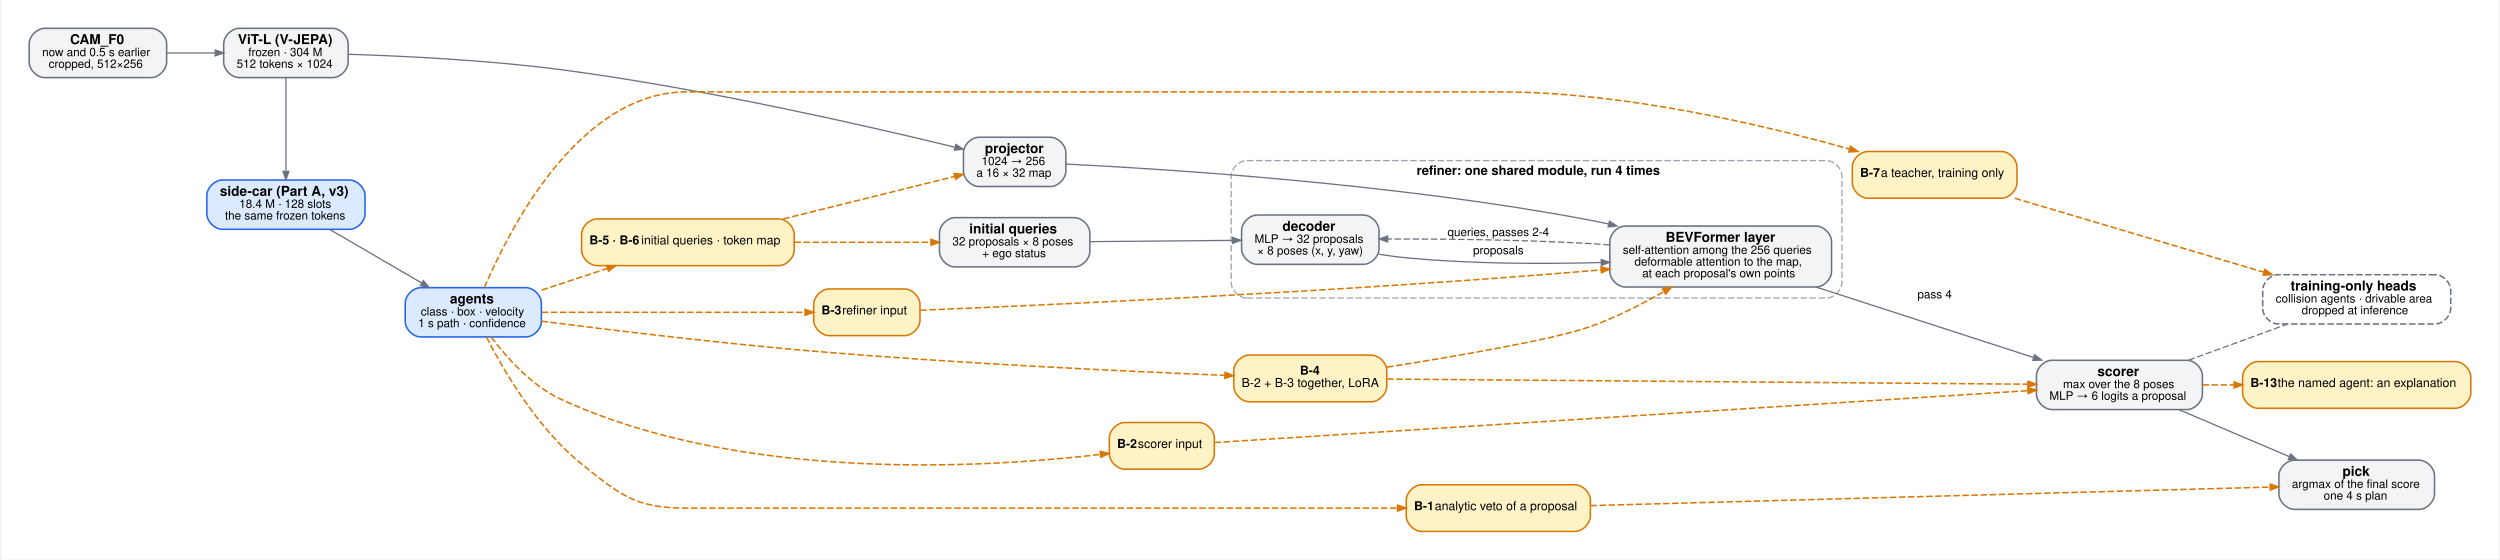
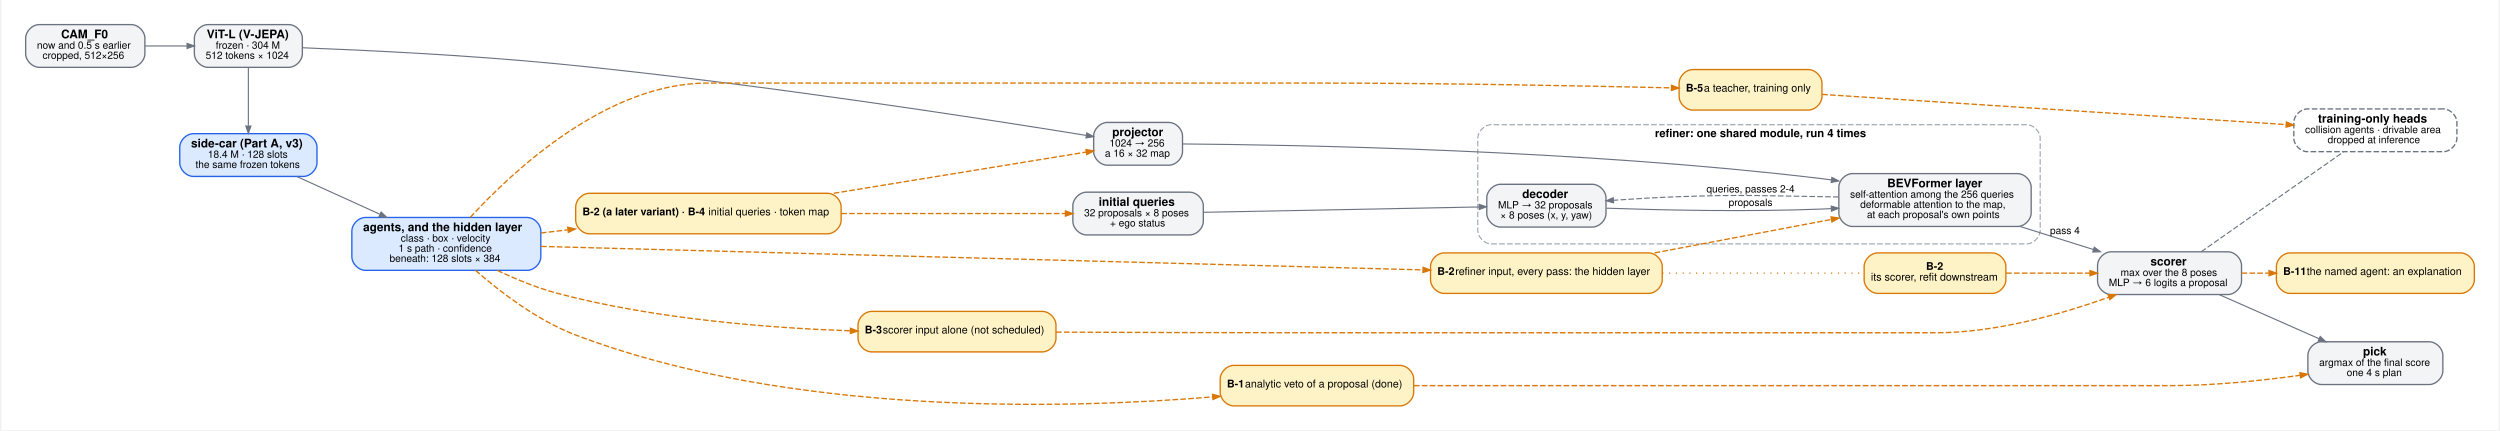
- <svg xmlns="http://www.w3.org/2000/svg" width="1926pt" height="431pt" viewBox="0.00 0.00 1926.20 431.45">
-   <g id="graph0" class="graph" transform="scale(1 1) rotate(0) translate(21.6 409.85)">
-     <polygon fill="white" stroke="transparent" points="-21.6,21.6 -21.6,-409.85 1904.6,-409.85 1904.6,21.6 -21.6,21.6" />
+ <svg xmlns="http://www.w3.org/2000/svg" width="2220pt" height="382pt" viewBox="0.00 0.00 2220.20 382.45">
+   <g id="graph0" class="graph" transform="scale(1 1) rotate(0) translate(21.6 360.85)">
+     <polygon fill="white" stroke="transparent" points="-21.6,21.6 -21.6,-360.85 2198.6,-360.85 2198.6,21.6 -21.6,21.6" />
    <g id="clust1" class="cluster">
-       <path fill="white" stroke="#9ca3af" stroke-dasharray="5,2" d="M939,-180C939,-180 1386,-180 1386,-180 1392,-180 1398,-186 1398,-192 1398,-192 1398,-274 1398,-274 1398,-280 1392,-286 1386,-286 1386,-286 939,-286 939,-286 933,-286 927,-280 927,-274 927,-274 927,-192 927,-192 927,-186 933,-180 939,-180" />
-       <text text-anchor="start" x="1070" y="-275" font-family="Helvetica" font-weight="bold" font-size="10.00">refiner: one shared module, run 4 times</text>
+       <path fill="white" stroke="#9ca3af" stroke-dasharray="5,2" d="M1303,-144C1303,-144 1779,-144 1779,-144 1785,-144 1791,-150 1791,-156 1791,-156 1791,-238 1791,-238 1791,-244 1785,-250 1779,-250 1779,-250 1303,-250 1303,-250 1297,-250 1291,-244 1291,-238 1291,-238 1291,-156 1291,-156 1291,-150 1297,-144 1303,-144" />
+       <text text-anchor="start" x="1448.5" y="-239" font-family="Helvetica" font-weight="bold" font-size="10.00">refiner: one shared module, run 4 times</text>
    </g>
    <g id="node1" class="node">
-       <path fill="#f3f4f6" stroke="#6b7280" stroke-width="1.2" d="M94,-388C94,-388 12,-388 12,-388 6,-388 0,-382 0,-376 0,-376 0,-362 0,-362 0,-356 6,-350 12,-350 12,-350 94,-350 94,-350 100,-350 106,-356 106,-362 106,-362 106,-376 106,-376 106,-382 100,-388 94,-388" />
-       <text text-anchor="start" x="31.5" y="-375.85" font-family="Helvetica" font-weight="bold" font-size="10.50">CAM_F0</text>
-       <text text-anchor="start" x="10" y="-366.55" font-family="Helvetica" font-size="9.00">now and 0.5 s earlier</text>
-       <text text-anchor="start" x="15" y="-357.55" font-family="Helvetica" font-size="9.00">cropped, 512×256</text>
+       <path fill="#f3f4f6" stroke="#6b7280" stroke-width="1.2" d="M94,-339C94,-339 12,-339 12,-339 6,-339 0,-333 0,-327 0,-327 0,-313 0,-313 0,-307 6,-301 12,-301 12,-301 94,-301 94,-301 100,-301 106,-307 106,-313 106,-313 106,-327 106,-327 106,-333 100,-339 94,-339" />
+       <text text-anchor="start" x="31.5" y="-326.85" font-family="Helvetica" font-weight="bold" font-size="10.50">CAM_F0</text>
+       <text text-anchor="start" x="10" y="-317.55" font-family="Helvetica" font-size="9.00">now and 0.5 s earlier</text>
+       <text text-anchor="start" x="15" y="-308.55" font-family="Helvetica" font-size="9.00">cropped, 512×256</text>
    </g>
    <g id="node2" class="node">
-       <path fill="#f3f4f6" stroke="#6b7280" stroke-width="1.2" d="M234,-388C234,-388 162,-388 162,-388 156,-388 150,-382 150,-376 150,-376 150,-362 150,-362 150,-356 156,-350 162,-350 162,-350 234,-350 234,-350 240,-350 246,-356 246,-362 246,-362 246,-376 246,-376 246,-382 240,-388 234,-388" />
-       <text text-anchor="start" x="161" y="-375.85" font-family="Helvetica" font-weight="bold" font-size="10.50">ViT-L (V-JEPA)</text>
-       <text text-anchor="start" x="169" y="-366.55" font-family="Helvetica" font-size="9.00">frozen · 304 M</text>
-       <text text-anchor="start" x="160" y="-357.55" font-family="Helvetica" font-size="9.00">512 tokens × 1024</text>
+       <path fill="#f3f4f6" stroke="#6b7280" stroke-width="1.2" d="M234,-339C234,-339 162,-339 162,-339 156,-339 150,-333 150,-327 150,-327 150,-313 150,-313 150,-307 156,-301 162,-301 162,-301 234,-301 234,-301 240,-301 246,-307 246,-313 246,-313 246,-327 246,-327 246,-333 240,-339 234,-339" />
+       <text text-anchor="start" x="161" y="-326.85" font-family="Helvetica" font-weight="bold" font-size="10.50">ViT-L (V-JEPA)</text>
+       <text text-anchor="start" x="169" y="-317.55" font-family="Helvetica" font-size="9.00">frozen · 304 M</text>
+       <text text-anchor="start" x="160" y="-308.55" font-family="Helvetica" font-size="9.00">512 tokens × 1024</text>
    </g>
    <g id="edge1" class="edge">
-       <path fill="none" stroke="#6b7280" d="M106.03,-369C118.16,-369 131.1,-369 143.3,-369" />
-       <polygon fill="#6b7280" stroke="#6b7280" points="143.49,-371.28 149.99,-369 143.49,-366.73 143.49,-371.28" />
+       <path fill="none" stroke="#6b7280" d="M106.03,-320C118.16,-320 131.1,-320 143.3,-320" />
+       <polygon fill="#6b7280" stroke="#6b7280" points="143.49,-322.28 149.99,-320 143.49,-317.73 143.49,-322.28" />
    </g>
    <g id="node3" class="node">
-       <path fill="#f3f4f6" stroke="#6b7280" stroke-width="1.2" d="M787.5,-304C787.5,-304 732.5,-304 732.5,-304 726.5,-304 720.5,-298 720.5,-292 720.5,-292 720.5,-278 720.5,-278 720.5,-272 726.5,-266 732.5,-266 732.5,-266 787.5,-266 787.5,-266 793.5,-266 799.5,-272 799.5,-278 799.5,-278 799.5,-292 799.5,-292 799.5,-298 793.5,-304 787.5,-304" />
-       <text text-anchor="start" x="737" y="-291.85" font-family="Helvetica" font-weight="bold" font-size="10.50">projector</text>
-       <text text-anchor="start" x="734.5" y="-282.55" font-family="Helvetica" font-size="9.00">1024 → 256</text>
-       <text text-anchor="start" x="730.5" y="-273.55" font-family="Helvetica" font-size="9.00">a 16 × 32 map</text>
+       <path fill="#f3f4f6" stroke="#6b7280" stroke-width="1.2" d="M1016.5,-252C1016.5,-252 961.5,-252 961.5,-252 955.5,-252 949.5,-246 949.5,-240 949.5,-240 949.5,-226 949.5,-226 949.5,-220 955.5,-214 961.5,-214 961.5,-214 1016.5,-214 1016.5,-214 1022.5,-214 1028.5,-220 1028.5,-226 1028.5,-226 1028.5,-240 1028.5,-240 1028.5,-246 1022.5,-252 1016.5,-252" />
+       <text text-anchor="start" x="966" y="-239.85" font-family="Helvetica" font-weight="bold" font-size="10.50">projector</text>
+       <text text-anchor="start" x="963.5" y="-230.55" font-family="Helvetica" font-size="9.00">1024 → 256</text>
+       <text text-anchor="start" x="959.5" y="-221.55" font-family="Helvetica" font-size="9.00">a 16 × 32 map</text>
    </g>
    <g id="edge2" class="edge">
-       <path fill="none" stroke="#6b7280" d="M246.33,-367.99C289.42,-366.63 354.7,-363.43 411,-356 520.78,-341.51 647.79,-312.41 713.83,-296.33" />
-       <polygon fill="#6b7280" stroke="#6b7280" points="714.64,-298.47 720.42,-294.72 713.56,-294.05 714.64,-298.47" />
+       <path fill="none" stroke="#6b7280" d="M246.29,-318.39C301.15,-316.25 394.28,-311.81 474,-304 648.06,-286.94 853.73,-254.92 942.96,-240.45" />
+       <polygon fill="#6b7280" stroke="#6b7280" points="943.39,-242.68 949.44,-239.39 942.66,-238.19 943.39,-242.68" />
    </g>
    <g id="node10" class="node">
-       <path fill="#dbeafe" stroke="#2563eb" stroke-width="1.2" d="M247,-271C247,-271 149,-271 149,-271 143,-271 137,-265 137,-259 137,-259 137,-245 137,-245 137,-239 143,-233 149,-233 149,-233 247,-233 247,-233 253,-233 259,-239 259,-245 259,-245 259,-259 259,-259 259,-265 253,-271 247,-271" />
-       <text text-anchor="start" x="147" y="-258.85" font-family="Helvetica" font-weight="bold" font-size="10.50">side-car (Part A, v3)</text>
-       <text text-anchor="start" x="162" y="-249.55" font-family="Helvetica" font-size="9.00">18.4 M · 128 slots</text>
-       <text text-anchor="start" x="151" y="-240.55" font-family="Helvetica" font-size="9.00">the same frozen tokens</text>
+       <path fill="#dbeafe" stroke="#2563eb" stroke-width="1.2" d="M247,-242C247,-242 149,-242 149,-242 143,-242 137,-236 137,-230 137,-230 137,-216 137,-216 137,-210 143,-204 149,-204 149,-204 247,-204 247,-204 253,-204 259,-210 259,-216 259,-216 259,-230 259,-230 259,-236 253,-242 247,-242" />
+       <text text-anchor="start" x="147" y="-229.85" font-family="Helvetica" font-weight="bold" font-size="10.50">side-car (Part A, v3)</text>
+       <text text-anchor="start" x="162" y="-220.55" font-family="Helvetica" font-size="9.00">18.4 M · 128 slots</text>
+       <text text-anchor="start" x="151" y="-211.55" font-family="Helvetica" font-size="9.00">the same frozen tokens</text>
    </g>
    <g id="edge10" class="edge">
-       <path fill="none" stroke="#6b7280" d="M198,-349.9C198,-325.92 198,-301.94 198,-277.96" />
-       <polygon fill="#6b7280" stroke="#6b7280" points="200.28,-277.7 198,-271.2 195.73,-277.7 200.28,-277.7" />
+       <path fill="none" stroke="#6b7280" d="M198,-300.88C198,-283.65 198,-266.42 198,-249.19" />
+       <polygon fill="#6b7280" stroke="#6b7280" points="200.28,-248.82 198,-242.32 195.73,-248.82 200.28,-248.82" />
    </g>
    <g id="node6" class="node">
-       <path fill="#f3f4f6" stroke="#6b7280" stroke-width="1.2" d="M1378,-235.5C1378,-235.5 1231,-235.5 1231,-235.5 1225,-235.5 1219,-229.5 1219,-223.5 1219,-223.5 1219,-200.5 1219,-200.5 1219,-194.5 1225,-188.5 1231,-188.5 1231,-188.5 1378,-188.5 1378,-188.5 1384,-188.5 1390,-194.5 1390,-200.5 1390,-200.5 1390,-223.5 1390,-223.5 1390,-229.5 1384,-235.5 1378,-235.5" />
-       <text text-anchor="start" x="1262" y="-223.35" font-family="Helvetica" font-weight="bold" font-size="10.50">BEVFormer layer</text>
-       <text text-anchor="start" x="1229" y="-214.05" font-family="Helvetica" font-size="9.00">self-attention among the 256 queries</text>
-       <text text-anchor="start" x="1238" y="-205.05" font-family="Helvetica" font-size="9.00">deformable attention to the map,</text>
-       <text text-anchor="start" x="1244" y="-196.05" font-family="Helvetica" font-size="9.00">at each proposal's own points</text>
+       <path fill="#f3f4f6" stroke="#6b7280" stroke-width="1.2" d="M1771,-206.5C1771,-206.5 1624,-206.5 1624,-206.5 1618,-206.5 1612,-200.5 1612,-194.5 1612,-194.5 1612,-171.5 1612,-171.5 1612,-165.5 1618,-159.5 1624,-159.5 1624,-159.5 1771,-159.5 1771,-159.5 1777,-159.5 1783,-165.5 1783,-171.5 1783,-171.5 1783,-194.5 1783,-194.5 1783,-200.5 1777,-206.5 1771,-206.5" />
+       <text text-anchor="start" x="1655" y="-194.35" font-family="Helvetica" font-weight="bold" font-size="10.50">BEVFormer layer</text>
+       <text text-anchor="start" x="1622" y="-185.05" font-family="Helvetica" font-size="9.00">self-attention among the 256 queries</text>
+       <text text-anchor="start" x="1631" y="-176.05" font-family="Helvetica" font-size="9.00">deformable attention to the map,</text>
+       <text text-anchor="start" x="1637" y="-167.05" font-family="Helvetica" font-size="9.00">at each proposal's own points</text>
    </g>
    <g id="edge3" class="edge">
-       <path fill="none" stroke="#6b7280" d="M799.54,-283.34C876.85,-279.5 1056.1,-268.13 1204,-240 1208.61,-239.12 1213.31,-238.14 1218.04,-237.07" />
-       <polygon fill="#6b7280" stroke="#6b7280" points="1218.69,-239.25 1224.5,-235.56 1217.65,-234.82 1218.69,-239.25" />
+       <path fill="none" stroke="#6b7280" d="M1028.51,-232.87C1124.73,-232.14 1383.28,-227.74 1597,-202 1599.75,-201.67 1602.54,-201.31 1605.35,-200.92" />
+       <polygon fill="#6b7280" stroke="#6b7280" points="1605.84,-203.15 1611.94,-199.97 1605.19,-198.64 1605.84,-203.15" />
    </g>
    <g id="node4" class="node">
-       <path fill="#f3f4f6" stroke="#6b7280" stroke-width="1.2" d="M806,-242C806,-242 714,-242 714,-242 708,-242 702,-236 702,-230 702,-230 702,-216 702,-216 702,-210 708,-204 714,-204 714,-204 806,-204 806,-204 812,-204 818,-210 818,-216 818,-216 818,-230 818,-230 818,-236 812,-242 806,-242" />
-       <text text-anchor="start" x="725" y="-229.85" font-family="Helvetica" font-weight="bold" font-size="10.50">initial queries</text>
-       <text text-anchor="start" x="712" y="-220.55" font-family="Helvetica" font-size="9.00">32 proposals × 8 poses</text>
-       <text text-anchor="start" x="735" y="-211.55" font-family="Helvetica" font-size="9.00">+ ego status</text>
+       <path fill="#f3f4f6" stroke="#6b7280" stroke-width="1.2" d="M1035,-190C1035,-190 943,-190 943,-190 937,-190 931,-184 931,-178 931,-178 931,-164 931,-164 931,-158 937,-152 943,-152 943,-152 1035,-152 1035,-152 1041,-152 1047,-158 1047,-164 1047,-164 1047,-178 1047,-178 1047,-184 1041,-190 1035,-190" />
+       <text text-anchor="start" x="954" y="-177.85" font-family="Helvetica" font-weight="bold" font-size="10.50">initial queries</text>
+       <text text-anchor="start" x="941" y="-168.55" font-family="Helvetica" font-size="9.00">32 proposals × 8 poses</text>
+       <text text-anchor="start" x="964" y="-159.55" font-family="Helvetica" font-size="9.00">+ ego status</text>
    </g>
    <g id="node5" class="node">
-       <path fill="#f3f4f6" stroke="#6b7280" stroke-width="1.2" d="M1029,-244C1029,-244 947,-244 947,-244 941,-244 935,-238 935,-232 935,-232 935,-218 935,-218 935,-212 941,-206 947,-206 947,-206 1029,-206 1029,-206 1035,-206 1041,-212 1041,-218 1041,-218 1041,-232 1041,-232 1041,-238 1035,-244 1029,-244" />
-       <text text-anchor="start" x="966.5" y="-231.85" font-family="Helvetica" font-weight="bold" font-size="10.50">decoder</text>
-       <text text-anchor="start" x="945" y="-222.55" font-family="Helvetica" font-size="9.00">MLP → 32 proposals</text>
-       <text text-anchor="start" x="947" y="-213.55" font-family="Helvetica" font-size="9.00">× 8 poses (x, y, yaw)</text>
+       <path fill="#f3f4f6" stroke="#6b7280" stroke-width="1.2" d="M1393,-197C1393,-197 1311,-197 1311,-197 1305,-197 1299,-191 1299,-185 1299,-185 1299,-171 1299,-171 1299,-165 1305,-159 1311,-159 1311,-159 1393,-159 1393,-159 1399,-159 1405,-165 1405,-171 1405,-171 1405,-185 1405,-185 1405,-191 1399,-197 1393,-197" />
+       <text text-anchor="start" x="1330.5" y="-184.85" font-family="Helvetica" font-weight="bold" font-size="10.50">decoder</text>
+       <text text-anchor="start" x="1309" y="-175.55" font-family="Helvetica" font-size="9.00">MLP → 32 proposals</text>
+       <text text-anchor="start" x="1311" y="-166.55" font-family="Helvetica" font-size="9.00">× 8 poses (x, y, yaw)</text>
    </g>
    <g id="edge4" class="edge">
-       <path fill="none" stroke="#6b7280" d="M818.03,-223.5C851.62,-223.8 894.04,-224.18 927.97,-224.48" />
-       <polygon fill="#6b7280" stroke="#6b7280" points="928.12,-226.75 934.64,-224.54 928.16,-222.2 928.12,-226.75" />
+       <path fill="none" stroke="#6b7280" d="M1047.2,-172.11C1114.09,-173.41 1224.25,-175.54 1291.94,-176.85" />
+       <polygon fill="#6b7280" stroke="#6b7280" points="1292.21,-179.14 1298.75,-176.99 1292.3,-174.59 1292.21,-179.14" />
    </g>
    <g id="edge5" class="edge">
-       <path fill="none" stroke="#6b7280" d="M1041.06,-213.77C1048.07,-212.63 1055.19,-211.65 1062,-211 1111.53,-206.29 1167.03,-206.17 1212.33,-207.38" />
-       <polygon fill="#6b7280" stroke="#6b7280" points="1212.37,-209.66 1218.93,-207.57 1212.5,-205.11 1212.37,-209.66" />
-       <text text-anchor="middle" x="1133" y="-213.8" font-family="Helvetica" font-size="9.00">proposals</text>
+       <path fill="none" stroke="#6b7280" d="M1405.38,-175.77C1454.8,-174.04 1530.96,-172.35 1597,-175 1599.73,-175.11 1602.5,-175.24 1605.29,-175.38" />
+       <polygon fill="#6b7280" stroke="#6b7280" points="1605.24,-177.65 1611.85,-175.73 1605.48,-173.11 1605.24,-177.65" />
+       <text text-anchor="middle" x="1533.5" y="-177.8" font-family="Helvetica" font-size="9.00">proposals</text>
    </g>
    <g id="edge6" class="edge">
-       <path fill="none" stroke="#6b7280" stroke-dasharray="5,2" d="M1218.86,-221.01C1213.84,-221.39 1208.85,-221.72 1204,-222 1151.18,-225.02 1090.95,-225.61 1047.7,-225.54" />
-       <polygon fill="#6b7280" stroke="#6b7280" points="1047.68,-223.27 1041.18,-225.53 1047.67,-227.82 1047.68,-223.27" />
-       <text text-anchor="middle" x="1133" y="-227.8" font-family="Helvetica" font-size="9.00">queries, passes 2-4</text>
+       <path fill="none" stroke="#6b7280" stroke-dasharray="5,2" d="M1611.82,-185.73C1606.81,-185.83 1601.84,-185.93 1597,-186 1540.56,-186.85 1526.41,-187.93 1470,-186 1451.06,-185.35 1430.43,-184.12 1411.84,-182.81" />
+       <polygon fill="#6b7280" stroke="#6b7280" points="1411.73,-180.52 1405.09,-182.33 1411.41,-185.06 1411.73,-180.52" />
+       <text text-anchor="middle" x="1533.5" y="-189.8" font-family="Helvetica" font-size="9.00">queries, passes 2-4</text>
    </g>
    <g id="node7" class="node">
-       <path fill="#f3f4f6" stroke="#6b7280" stroke-width="1.2" d="M1664,-132C1664,-132 1560,-132 1560,-132 1554,-132 1548,-126 1548,-120 1548,-120 1548,-106 1548,-106 1548,-100 1554,-94 1560,-94 1560,-94 1664,-94 1664,-94 1670,-94 1676,-100 1676,-106 1676,-106 1676,-120 1676,-120 1676,-126 1670,-132 1664,-132" />
-       <text text-anchor="start" x="1595" y="-119.85" font-family="Helvetica" font-weight="bold" font-size="10.50">scorer</text>
-       <text text-anchor="start" x="1568.5" y="-110.55" font-family="Helvetica" font-size="9.00">max over the 8 poses</text>
-       <text text-anchor="start" x="1558" y="-101.55" font-family="Helvetica" font-size="9.00">MLP → 6 logits a proposal</text>
+       <path fill="#f3f4f6" stroke="#6b7280" stroke-width="1.2" d="M1958,-137C1958,-137 1854,-137 1854,-137 1848,-137 1842,-131 1842,-125 1842,-125 1842,-111 1842,-111 1842,-105 1848,-99 1854,-99 1854,-99 1958,-99 1958,-99 1964,-99 1970,-105 1970,-111 1970,-111 1970,-125 1970,-125 1970,-131 1964,-137 1958,-137" />
+       <text text-anchor="start" x="1889" y="-124.85" font-family="Helvetica" font-weight="bold" font-size="10.50">scorer</text>
+       <text text-anchor="start" x="1862.5" y="-115.55" font-family="Helvetica" font-size="9.00">max over the 8 poses</text>
+       <text text-anchor="start" x="1852" y="-106.55" font-family="Helvetica" font-size="9.00">MLP → 6 logits a proposal</text>
    </g>
    <g id="edge7" class="edge">
-       <path fill="none" stroke="#6b7280" d="M1378.29,-188.41C1429.23,-171.9 1496.7,-150.04 1545.87,-134.11" />
-       <polygon fill="#6b7280" stroke="#6b7280" points="1546.59,-136.26 1552.07,-132.1 1545.19,-131.94 1546.59,-136.26" />
-       <text text-anchor="middle" x="1469.5" y="-179.8" font-family="Helvetica" font-size="9.00">pass 4</text>
+       <path fill="none" stroke="#6b7280" d="M1773.34,-159.44C1794.58,-152.76 1817.55,-145.53 1838.27,-139" />
+       <polygon fill="#6b7280" stroke="#6b7280" points="1839.11,-141.13 1844.62,-137 1837.74,-136.79 1839.11,-141.13" />
+       <text text-anchor="middle" x="1813" y="-152.8" font-family="Helvetica" font-size="9.00">pass 4</text>
    </g>
    <g id="node8" class="node">
-       <path fill="#f3f4f6" stroke="#6b7280" stroke-width="1.2" d="M1843,-55C1843,-55 1747,-55 1747,-55 1741,-55 1735,-49 1735,-43 1735,-43 1735,-29 1735,-29 1735,-23 1741,-17 1747,-17 1747,-17 1843,-17 1843,-17 1849,-17 1855,-23 1855,-29 1855,-29 1855,-43 1855,-43 1855,-49 1849,-55 1843,-55" />
-       <text text-anchor="start" x="1784" y="-42.85" font-family="Helvetica" font-weight="bold" font-size="10.50">pick</text>
-       <text text-anchor="start" x="1745" y="-33.55" font-family="Helvetica" font-size="9.00">argmax of the final score</text>
-       <text text-anchor="start" x="1769.5" y="-24.55" font-family="Helvetica" font-size="9.00">one 4 s plan</text>
+       <path fill="#f3f4f6" stroke="#6b7280" stroke-width="1.2" d="M2137,-57C2137,-57 2041,-57 2041,-57 2035,-57 2029,-51 2029,-45 2029,-45 2029,-31 2029,-31 2029,-25 2035,-19 2041,-19 2041,-19 2137,-19 2137,-19 2143,-19 2149,-25 2149,-31 2149,-31 2149,-45 2149,-45 2149,-51 2143,-57 2137,-57" />
+       <text text-anchor="start" x="2078" y="-44.85" font-family="Helvetica" font-weight="bold" font-size="10.50">pick</text>
+       <text text-anchor="start" x="2039" y="-35.55" font-family="Helvetica" font-size="9.00">argmax of the final score</text>
+       <text text-anchor="start" x="2063.5" y="-26.55" font-family="Helvetica" font-size="9.00">one 4 s plan</text>
    </g>
    <g id="edge8" class="edge">
-       <path fill="none" stroke="#6b7280" d="M1657.74,-93.97C1683.63,-82.95 1716.3,-69.06 1743.16,-57.63" />
-       <polygon fill="#6b7280" stroke="#6b7280" points="1744.06,-59.72 1749.15,-55.08 1742.27,-55.53 1744.06,-59.72" />
+       <path fill="none" stroke="#6b7280" d="M1950.35,-98.84C1977,-87.06 2011.2,-71.95 2038.85,-59.73" />
+       <polygon fill="#6b7280" stroke="#6b7280" points="2039.97,-61.71 2045,-57.01 2038.13,-57.55 2039.97,-61.71" />
    </g>
    <g id="node9" class="node">
-       <path fill="none" stroke="#6b7280" stroke-width="1.2" stroke-dasharray="5,2" d="M1855.5,-198C1855.5,-198 1734.5,-198 1734.5,-198 1728.5,-198 1722.5,-192 1722.5,-186 1722.5,-186 1722.5,-172 1722.5,-172 1722.5,-166 1728.5,-160 1734.5,-160 1734.5,-160 1855.5,-160 1855.5,-160 1861.5,-160 1867.5,-166 1867.5,-172 1867.5,-172 1867.5,-186 1867.5,-186 1867.5,-192 1861.5,-198 1855.5,-198" />
-       <text text-anchor="start" x="1744" y="-185.85" font-family="Helvetica" font-weight="bold" font-size="10.50">training-only heads</text>
-       <text text-anchor="start" x="1732.5" y="-176.55" font-family="Helvetica" font-size="9.00">collision agents · drivable area</text>
-       <text text-anchor="start" x="1752.5" y="-167.55" font-family="Helvetica" font-size="9.00">dropped at inference</text>
+       <path fill="none" stroke="#6b7280" stroke-width="1.2" stroke-dasharray="5,2" d="M2149.5,-264C2149.5,-264 2028.5,-264 2028.5,-264 2022.5,-264 2016.5,-258 2016.5,-252 2016.5,-252 2016.5,-238 2016.5,-238 2016.5,-232 2022.5,-226 2028.5,-226 2028.5,-226 2149.5,-226 2149.5,-226 2155.5,-226 2161.5,-232 2161.5,-238 2161.5,-238 2161.5,-252 2161.5,-252 2161.5,-258 2155.5,-264 2149.5,-264" />
+       <text text-anchor="start" x="2038" y="-251.85" font-family="Helvetica" font-weight="bold" font-size="10.50">training-only heads</text>
+       <text text-anchor="start" x="2026.5" y="-242.55" font-family="Helvetica" font-size="9.00">collision agents · drivable area</text>
+       <text text-anchor="start" x="2046.5" y="-233.55" font-family="Helvetica" font-size="9.00">dropped at inference</text>
    </g>
    <g id="edge9" class="edge">
-       <path fill="none" stroke="#6b7280" stroke-dasharray="5,2" d="M1665.35,-132.09C1689.37,-140.85 1717.77,-151.2 1741.76,-159.95" />
+       <path fill="none" stroke="#6b7280" stroke-dasharray="5,2" d="M1934.1,-137.01C1968.22,-160.96 2026.51,-201.85 2060.72,-225.86" />
    </g>
    <g id="node18" class="node">
-       <path fill="#fef3c7" stroke="#d97706" stroke-width="1.2" d="M1871,-131C1871,-131 1719,-131 1719,-131 1713,-131 1707,-125 1707,-119 1707,-119 1707,-107 1707,-107 1707,-101 1713,-95 1719,-95 1719,-95 1871,-95 1871,-95 1877,-95 1883,-101 1883,-107 1883,-107 1883,-119 1883,-119 1883,-125 1877,-131 1871,-131" />
-       <text text-anchor="start" x="1713" y="-111.4" font-family="Helvetica" font-weight="bold" font-size="9.50">B-13</text>
-       <text text-anchor="start" x="1734" y="-111.4" font-family="Helvetica" font-size="9.50"> the named agent: an explanation</text>
-     </g>
-     <g id="edge26" class="edge">
-       <path fill="none" stroke="#d97706" stroke-width="1.2" stroke-dasharray="5,2" d="M1676.05,-113C1683.86,-113 1691.97,-113 1700.12,-113" />
-       <polygon fill="#d97706" stroke="#d97706" stroke-width="1.2" points="1700.47,-115.28 1706.97,-113 1700.47,-110.73 1700.47,-115.28" />
+       <path fill="#fef3c7" stroke="#d97706" stroke-width="1.2" d="M2165,-136C2165,-136 2013,-136 2013,-136 2007,-136 2001,-130 2001,-124 2001,-124 2001,-112 2001,-112 2001,-106 2007,-100 2013,-100 2013,-100 2165,-100 2165,-100 2171,-100 2177,-106 2177,-112 2177,-112 2177,-124 2177,-124 2177,-130 2171,-136 2165,-136" />
+       <text text-anchor="start" x="2007" y="-116.4" font-family="Helvetica" font-weight="bold" font-size="9.50">B-11</text>
+       <text text-anchor="start" x="2028" y="-116.4" font-family="Helvetica" font-size="9.50"> the named agent: an explanation</text>
+     </g>
+     <g id="edge25" class="edge">
+       <path fill="none" stroke="#d97706" stroke-width="1.2" stroke-dasharray="5,2" d="M1970.05,-118C1977.86,-118 1985.97,-118 1994.12,-118" />
+       <polygon fill="#d97706" stroke="#d97706" stroke-width="1.2" points="1994.47,-120.28 2000.97,-118 1994.47,-115.73 1994.47,-120.28" />
    </g>
    <g id="node11" class="node">
-       <path fill="#dbeafe" stroke="#2563eb" stroke-width="1.2" d="M383,-188C383,-188 302,-188 302,-188 296,-188 290,-182 290,-176 290,-176 290,-162 290,-162 290,-156 296,-150 302,-150 302,-150 383,-150 383,-150 389,-150 395,-156 395,-162 395,-162 395,-176 395,-176 395,-182 389,-188 383,-188" />
-       <text text-anchor="start" x="324.5" y="-175.85" font-family="Helvetica" font-weight="bold" font-size="10.50">agents</text>
-       <text text-anchor="start" x="302" y="-166.55" font-family="Helvetica" font-size="9.00">class · box · velocity</text>
-       <text text-anchor="start" x="300" y="-157.55" font-family="Helvetica" font-size="9.00">1 s path · confidence</text>
+       <path fill="#dbeafe" stroke="#2563eb" stroke-width="1.2" d="M446,-167.5C446,-167.5 302,-167.5 302,-167.5 296,-167.5 290,-161.5 290,-155.5 290,-155.5 290,-132.5 290,-132.5 290,-126.5 296,-120.5 302,-120.5 302,-120.5 446,-120.5 446,-120.5 452,-120.5 458,-126.5 458,-132.5 458,-132.5 458,-155.5 458,-155.5 458,-161.5 452,-167.5 446,-167.5" />
+       <text text-anchor="start" x="300" y="-155.35" font-family="Helvetica" font-weight="bold" font-size="10.50">agents, and the hidden layer</text>
+       <text text-anchor="start" x="333.5" y="-146.05" font-family="Helvetica" font-size="9.00">class · box · velocity</text>
+       <text text-anchor="start" x="331.5" y="-137.05" font-family="Helvetica" font-size="9.00">1 s path · confidence</text>
+       <text text-anchor="start" x="323.5" y="-128.05" font-family="Helvetica" font-size="9.00">beneath: 128 slots × 384</text>
    </g>
    <g id="edge11" class="edge">
-       <path fill="none" stroke="#6b7280" d="M231.69,-232.96C252.81,-220.66 280.4,-204.59 302.64,-191.63" />
-       <polygon fill="#6b7280" stroke="#6b7280" points="303.99,-193.48 308.47,-188.24 301.7,-189.55 303.99,-193.48" />
+       <path fill="none" stroke="#6b7280" d="M241.12,-203.88C263.28,-193.82 290.79,-181.33 314.94,-170.36" />
+       <polygon fill="#6b7280" stroke="#6b7280" points="316.03,-172.37 321,-167.61 314.15,-168.22 316.03,-172.37" />
    </g>
    <g id="node12" class="node">
-       <path fill="#fef3c7" stroke="#d97706" stroke-width="1.2" d="M578,-241C578,-241 438,-241 438,-241 432,-241 426,-235 426,-229 426,-229 426,-217 426,-217 426,-211 432,-205 438,-205 438,-205 578,-205 578,-205 584,-205 590,-211 590,-217 590,-217 590,-229 590,-229 590,-235 584,-241 578,-241" />
-       <text text-anchor="start" x="432" y="-221.4" font-family="Helvetica" font-weight="bold" font-size="9.50">B-5 · B-6</text>
-       <text text-anchor="start" x="472" y="-221.4" font-family="Helvetica" font-size="9.50"> initial queries · token map</text>
+       <path fill="#fef3c7" stroke="#d97706" stroke-width="1.2" d="M713,-189C713,-189 501,-189 501,-189 495,-189 489,-183 489,-177 489,-177 489,-165 489,-165 489,-159 495,-153 501,-153 501,-153 713,-153 713,-153 719,-153 725,-159 725,-165 725,-165 725,-177 725,-177 725,-183 719,-189 713,-189" />
+       <text text-anchor="start" x="495" y="-169.4" font-family="Helvetica" font-weight="bold" font-size="9.50">B-2 (a later variant) · B-4</text>
+       <text text-anchor="start" x="607" y="-169.4" font-family="Helvetica" font-size="9.50"> initial queries · token map</text>
    </g>
    <g id="edge12" class="edge">
-       <path fill="none" stroke="#d97706" stroke-width="1.2" stroke-dasharray="5,2" d="M395.23,-186.09C411.26,-191.38 429.06,-197.26 445.67,-202.75" />
-       <polygon fill="#d97706" stroke="#d97706" stroke-width="1.2" points="445.33,-205.03 452.22,-204.91 446.76,-200.71 445.33,-205.03" />
+       <path fill="none" stroke="#d97706" stroke-width="1.2" stroke-dasharray="5,2" d="M458.07,-153.71C465.85,-154.62 473.85,-155.55 481.9,-156.49" />
+       <polygon fill="#d97706" stroke="#d97706" stroke-width="1.2" points="481.95,-158.79 488.67,-157.29 482.48,-154.27 481.95,-158.79" />
    </g>
    <g id="node13" class="node">
-       <path fill="#fef3c7" stroke="#d97706" stroke-width="1.2" d="M675,-187C675,-187 617,-187 617,-187 611,-187 605,-181 605,-175 605,-175 605,-163 605,-163 605,-157 611,-151 617,-151 617,-151 675,-151 675,-151 681,-151 687,-157 687,-163 687,-163 687,-175 687,-175 687,-181 681,-187 675,-187" />
-       <text text-anchor="start" x="611" y="-167.4" font-family="Helvetica" font-weight="bold" font-size="9.50">B-3</text>
-       <text text-anchor="start" x="627" y="-167.4" font-family="Helvetica" font-size="9.50"> refiner input</text>
+       <path fill="#fef3c7" stroke="#d97706" stroke-width="1.2" d="M1443,-136C1443,-136 1261,-136 1261,-136 1255,-136 1249,-130 1249,-124 1249,-124 1249,-112 1249,-112 1249,-106 1255,-100 1261,-100 1261,-100 1443,-100 1443,-100 1449,-100 1455,-106 1455,-112 1455,-112 1455,-124 1455,-124 1455,-130 1449,-136 1443,-136" />
+       <text text-anchor="start" x="1255" y="-116.4" font-family="Helvetica" font-weight="bold" font-size="9.50">B-2</text>
+       <text text-anchor="start" x="1271" y="-116.4" font-family="Helvetica" font-size="9.50"> refiner input, every pass: the hidden layer</text>
    </g>
    <g id="edge15" class="edge">
-       <path fill="none" stroke="#d97706" stroke-width="1.2" stroke-dasharray="5,2" d="M395.33,-169C452.44,-169 543.47,-169 598.4,-169" />
-       <polygon fill="#d97706" stroke="#d97706" stroke-width="1.2" points="598.42,-171.28 604.92,-169 598.42,-166.73 598.42,-171.28" />
+       <path fill="none" stroke="#d97706" stroke-width="1.2" stroke-dasharray="5,2" d="M458.21,-141.78C634.5,-137.09 1045.49,-126.14 1242.24,-120.9" />
+       <polygon fill="#d97706" stroke="#d97706" stroke-width="1.2" points="1242.43,-123.17 1248.87,-120.72 1242.31,-118.62 1242.43,-123.17" />
    </g>
    <g id="node14" class="node">
-       <path fill="#fef3c7" stroke="#d97706" stroke-width="1.2" d="M902,-84C902,-84 845,-84 845,-84 839,-84 833,-78 833,-72 833,-72 833,-60 833,-60 833,-54 839,-48 845,-48 845,-48 902,-48 902,-48 908,-48 914,-54 914,-60 914,-60 914,-72 914,-72 914,-78 908,-84 902,-84" />
-       <text text-anchor="start" x="839" y="-64.4" font-family="Helvetica" font-weight="bold" font-size="9.50">B-2</text>
-       <text text-anchor="start" x="855" y="-64.4" font-family="Helvetica" font-size="9.50"> scorer input</text>
+       <path fill="#fef3c7" stroke="#d97706" stroke-width="1.2" d="M904,-84C904,-84 752,-84 752,-84 746,-84 740,-78 740,-72 740,-72 740,-60 740,-60 740,-54 746,-48 752,-48 752,-48 904,-48 904,-48 910,-48 916,-54 916,-60 916,-60 916,-72 916,-72 916,-78 910,-84 904,-84" />
+       <text text-anchor="start" x="746" y="-64.4" font-family="Helvetica" font-weight="bold" font-size="9.50">B-3</text>
+       <text text-anchor="start" x="762" y="-64.4" font-family="Helvetica" font-size="9.50"> scorer input alone (not scheduled)</text>
    </g>
    <g id="edge17" class="edge">
-       <path fill="none" stroke="#d97706" stroke-width="1.2" stroke-dasharray="5,2" d="M356.31,-149.99C368.19,-134.12 387.39,-112.46 410,-102 550.16,-37.14 739.84,-49.25 826.22,-59.41" />
-       <polygon fill="#d97706" stroke="#d97706" stroke-width="1.2" points="826.03,-61.68 832.75,-60.2 826.57,-57.16 826.03,-61.68" />
+       <path fill="none" stroke="#d97706" stroke-width="1.2" stroke-dasharray="5,2" d="M419.25,-120.45C435.7,-112.69 454.79,-104.82 473,-100 559.15,-77.19 660.69,-69.29 732.88,-66.74" />
+       <polygon fill="#d97706" stroke="#d97706" stroke-width="1.2" points="733.35,-69 739.77,-66.51 733.2,-64.45 733.35,-69" />
+     </g>
+     <g id="node16" class="node">
+       <path fill="#fef3c7" stroke="#d97706" stroke-width="1.2" d="M1222,-36C1222,-36 1074,-36 1074,-36 1068,-36 1062,-30 1062,-24 1062,-24 1062,-12 1062,-12 1062,-6 1068,0 1074,0 1074,0 1222,0 1222,0 1228,0 1234,-6 1234,-12 1234,-12 1234,-24 1234,-24 1234,-30 1228,-36 1222,-36" />
+       <text text-anchor="start" x="1068" y="-16.4" font-family="Helvetica" font-weight="bold" font-size="9.50">B-1</text>
+       <text text-anchor="start" x="1084" y="-16.4" font-family="Helvetica" font-size="9.50"> analytic veto of a proposal (done)</text>
+     </g>
+     <g id="edge21" class="edge">
+       <path fill="none" stroke="#d97706" stroke-width="1.2" stroke-dasharray="5,2" d="M399.93,-120.48C421.66,-101.5 454.95,-75.91 489,-63 680.23,9.51 924.92,2.75 1055.38,-7.97" />
+       <polygon fill="#d97706" stroke="#d97706" stroke-width="1.2" points="1055.23,-10.24 1061.89,-8.52 1055.61,-5.71 1055.23,-10.24" />
+     </g>
+     <g id="node17" class="node">
+       <path fill="#fef3c7" stroke="#d97706" stroke-width="1.2" d="M1585,-299C1585,-299 1482,-299 1482,-299 1476,-299 1470,-293 1470,-287 1470,-287 1470,-275 1470,-275 1470,-269 1476,-263 1482,-263 1482,-263 1585,-263 1585,-263 1591,-263 1597,-269 1597,-275 1597,-275 1597,-287 1597,-287 1597,-293 1591,-299 1585,-299" />
+       <text text-anchor="start" x="1476" y="-279.4" font-family="Helvetica" font-weight="bold" font-size="9.50">B-5</text>
+       <text text-anchor="start" x="1492" y="-279.4" font-family="Helvetica" font-size="9.50"> a teacher, training only</text>
+     </g>
+     <g id="edge23" class="edge">
+       <path fill="none" stroke="#d97706" stroke-width="1.2" stroke-dasharray="5,2" d="M395.28,-167.61C432.55,-208.23 516.38,-287 606,-287 606,-287 606,-287 1149,-287 1258.72,-287 1386.08,-284.51 1462.91,-282.74" />
+       <polygon fill="#d97706" stroke="#d97706" stroke-width="1.2" points="1463.28,-285.01 1469.73,-282.58 1463.18,-280.46 1463.28,-285.01" />
+     </g>
+     <g id="edge14" class="edge">
+       <path fill="none" stroke="#d97706" stroke-width="1.2" stroke-dasharray="5,2" d="M718.42,-189.02C793.18,-201.21 887.99,-216.68 942.95,-225.65" />
+       <polygon fill="#d97706" stroke="#d97706" stroke-width="1.2" points="942.66,-227.91 949.45,-226.71 943.4,-223.42 942.66,-227.91" />
+     </g>
+     <g id="edge13" class="edge">
+       <path fill="none" stroke="#d97706" stroke-width="1.2" stroke-dasharray="5,2" d="M725.11,-171C790.67,-171 869.88,-171 924.11,-171" />
+       <polygon fill="#d97706" stroke="#d97706" stroke-width="1.2" points="924.42,-173.28 930.92,-171 924.42,-168.73 924.42,-173.28" />
+     </g>
+     <g id="edge16" class="edge">
+       <path fill="none" stroke="#d97706" stroke-width="1.2" stroke-dasharray="5,2" d="M1448.23,-136.02C1497.35,-145.31 1556.96,-156.6 1605.46,-165.77" />
+       <polygon fill="#d97706" stroke="#d97706" stroke-width="1.2" points="1605.12,-168.02 1611.93,-167 1605.96,-163.55 1605.12,-168.02" />
    </g>
    <g id="node15" class="node">
-       <path fill="#fef3c7" stroke="#d97706" stroke-width="1.2" d="M1035,-136C1035,-136 941,-136 941,-136 935,-136 929,-130 929,-124 929,-124 929,-112 929,-112 929,-106 935,-100 941,-100 941,-100 1035,-100 1035,-100 1041,-100 1047,-106 1047,-112 1047,-112 1047,-124 1047,-124 1047,-130 1041,-136 1035,-136" />
-       <text text-anchor="start" x="980" y="-120.9" font-family="Helvetica" font-weight="bold" font-size="9.50">B-4</text>
-       <text text-anchor="start" x="935" y="-111.4" font-family="Helvetica" font-size="9.50">B-2 + B-3 together, LoRA</text>
+       <path fill="#fef3c7" stroke="#d97706" stroke-width="1.2" d="M1748.5,-136C1748.5,-136 1646.5,-136 1646.5,-136 1640.5,-136 1634.5,-130 1634.5,-124 1634.5,-124 1634.5,-112 1634.5,-112 1634.5,-106 1640.5,-100 1646.5,-100 1646.5,-100 1748.5,-100 1748.5,-100 1754.5,-100 1760.5,-106 1760.5,-112 1760.5,-112 1760.5,-124 1760.5,-124 1760.5,-130 1754.5,-136 1748.5,-136" />
+       <text text-anchor="start" x="1689.5" y="-120.9" font-family="Helvetica" font-weight="bold" font-size="9.50">B-2</text>
+       <text text-anchor="start" x="1640.5" y="-111.4" font-family="Helvetica" font-size="9.50">its scorer, refit downstream</text>
    </g>
    <g id="edge19" class="edge">
-       <path fill="none" stroke="#d97706" stroke-width="1.2" stroke-dasharray="5,2" d="M395.01,-162.18C447.69,-155.41 531.92,-145.2 605,-139 716.14,-129.58 845.85,-123.48 921.94,-120.4" />
-       <polygon fill="#d97706" stroke="#d97706" stroke-width="1.2" points="922.28,-122.66 928.68,-120.13 922.09,-118.12 922.28,-122.66" />
-     </g>
-     <g id="node16" class="node">
-       <path fill="#fef3c7" stroke="#d97706" stroke-width="1.2" d="M1192,-36C1192,-36 1074,-36 1074,-36 1068,-36 1062,-30 1062,-24 1062,-24 1062,-12 1062,-12 1062,-6 1068,0 1074,0 1074,0 1192,0 1192,0 1198,0 1204,-6 1204,-12 1204,-12 1204,-24 1204,-24 1204,-30 1198,-36 1192,-36" />
-       <text text-anchor="start" x="1068" y="-16.4" font-family="Helvetica" font-weight="bold" font-size="9.50">B-1</text>
-       <text text-anchor="start" x="1084" y="-16.4" font-family="Helvetica" font-size="9.50"> analytic veto of a proposal</text>
+       <path fill="none" stroke="#d97706" stroke-width="1.2" stroke-dasharray="1,5" d="M1455.13,-118C1513.37,-118 1584.47,-118 1634.37,-118" />
+     </g>
+     <g id="edge18" class="edge">
+       <path fill="none" stroke="#d97706" stroke-width="1.2" stroke-dasharray="5,2" d="M916.06,-65.58C979.97,-65.31 1068.88,-65 1147,-65 1147,-65 1147,-65 1698.5,-65 1752.01,-65 1810.95,-81.9 1852.11,-96.62" />
+       <polygon fill="#d97706" stroke="#d97706" stroke-width="1.2" points="1851.42,-98.79 1858.3,-98.87 1852.97,-94.51 1851.42,-98.79" />
+     </g>
+     <g id="edge20" class="edge">
+       <path fill="none" stroke="#d97706" stroke-width="1.2" stroke-dasharray="5,2" d="M1760.74,-118C1784.18,-118 1811,-118 1835.1,-118" />
+       <polygon fill="#d97706" stroke="#d97706" stroke-width="1.2" points="1835.32,-120.28 1841.82,-118 1835.32,-115.73 1835.32,-120.28" />
    </g>
    <g id="edge22" class="edge">
-       <path fill="none" stroke="#d97706" stroke-width="1.2" stroke-dasharray="5,2" d="M352.65,-149.89C365.7,-124.43 391.9,-79.4 426,-52 456.43,-27.54 467.96,-18 507,-18 507,-18 507,-18 874.5,-18 935.15,-18 1003.83,-18 1055,-18" />
-       <polygon fill="#d97706" stroke="#d97706" stroke-width="1.2" points="1055.28,-20.28 1061.78,-18 1055.28,-15.73 1055.28,-20.28" />
-     </g>
-     <g id="node17" class="node">
-       <path fill="#fef3c7" stroke="#d97706" stroke-width="1.2" d="M1521,-293C1521,-293 1418,-293 1418,-293 1412,-293 1406,-287 1406,-281 1406,-281 1406,-269 1406,-269 1406,-263 1412,-257 1418,-257 1418,-257 1521,-257 1521,-257 1527,-257 1533,-263 1533,-269 1533,-269 1533,-281 1533,-281 1533,-287 1527,-293 1521,-293" />
-       <text text-anchor="start" x="1412" y="-273.4" font-family="Helvetica" font-weight="bold" font-size="9.50">B-7</text>
-       <text text-anchor="start" x="1428" y="-273.4" font-family="Helvetica" font-size="9.50"> a teacher, training only</text>
+       <path fill="none" stroke="#d97706" stroke-width="1.2" stroke-dasharray="5,2" d="M1234.3,-18C1312.01,-18 1429.97,-18 1532.5,-18 1532.5,-18 1532.5,-18 1907,-18 1945.23,-18 1987.74,-22.46 2021.94,-27.17" />
+       <polygon fill="#d97706" stroke="#d97706" stroke-width="1.2" points="2021.92,-29.47 2028.67,-28.12 2022.55,-24.96 2021.92,-29.47" />
    </g>
    <g id="edge24" class="edge">
-       <path fill="none" stroke="#d97706" stroke-width="1.2" stroke-dasharray="5,2" d="M351.07,-188.17C370.04,-232.63 424.08,-339 507,-339 507,-339 507,-339 1134,-339 1229.23,-339 1337.03,-313.67 1403.89,-294.88" />
-       <polygon fill="#d97706" stroke="#d97706" stroke-width="1.2" points="1404.6,-297.04 1410.23,-293.08 1403.36,-292.67 1404.6,-297.04" />
-     </g>
-     <g id="edge14" class="edge">
-       <path fill="none" stroke="#d97706" stroke-width="1.2" stroke-dasharray="5,2" d="M581.65,-241.02C624.26,-251.58 676.79,-264.61 713.57,-273.73" />
-       <polygon fill="#d97706" stroke="#d97706" stroke-width="1.2" points="713.4,-276.03 720.25,-275.39 714.49,-271.62 713.4,-276.03" />
-     </g>
-     <g id="edge13" class="edge">
-       <path fill="none" stroke="#d97706" stroke-width="1.2" stroke-dasharray="5,2" d="M590.17,-223C624.24,-223 663.29,-223 695.25,-223" />
-       <polygon fill="#d97706" stroke="#d97706" stroke-width="1.2" points="695.46,-225.28 701.96,-223 695.46,-220.73 695.46,-225.28" />
-     </g>
-     <g id="edge16" class="edge">
-       <path fill="none" stroke="#d97706" stroke-width="1.2" stroke-dasharray="5,2" d="M687.24,-170.58C779,-174.35 1010.72,-184.78 1204,-201 1206.73,-201.23 1209.5,-201.47 1212.29,-201.72" />
-       <polygon fill="#d97706" stroke="#d97706" stroke-width="1.2" points="1212.17,-204 1218.85,-202.33 1212.59,-199.47 1212.17,-204" />
-     </g>
-     <g id="edge18" class="edge">
-       <path fill="none" stroke="#d97706" stroke-width="1.2" stroke-dasharray="5,2" d="M914.1,-68.53C1033.26,-76.13 1389.63,-98.87 1541.36,-108.56" />
-       <polygon fill="#d97706" stroke="#d97706" stroke-width="1.2" points="1541.36,-110.84 1547.99,-108.98 1541.65,-106.29 1541.36,-110.84" />
-     </g>
-     <g id="edge20" class="edge">
-       <path fill="none" stroke="#d97706" stroke-width="1.2" stroke-dasharray="5,2" d="M1047.22,-126.73C1100.7,-135.13 1175.77,-148 1204,-158 1223.47,-164.9 1243.73,-175.24 1260.84,-185.03" />
-       <polygon fill="#d97706" stroke="#d97706" stroke-width="1.2" points="1259.76,-187.03 1266.52,-188.32 1262.04,-183.09 1259.76,-187.03" />
-     </g>
-     <g id="edge21" class="edge">
-       <path fill="none" stroke="#d97706" stroke-width="1.2" stroke-dasharray="5,2" d="M1047.24,-117.53C1162.21,-116.61 1417.88,-114.55 1541.46,-113.56" />
-       <polygon fill="#d97706" stroke="#d97706" stroke-width="1.2" points="1541.49,-115.83 1547.97,-113.51 1541.45,-111.28 1541.49,-115.83" />
-     </g>
-     <g id="edge23" class="edge">
-       <path fill="none" stroke="#d97706" stroke-width="1.2" stroke-dasharray="5,2" d="M1204.01,-19.91C1332.26,-23.41 1603.19,-30.8 1728.23,-34.21" />
-       <polygon fill="#d97706" stroke="#d97706" stroke-width="1.2" points="1728.24,-36.48 1734.8,-34.39 1728.36,-31.93 1728.24,-36.48" />
-     </g>
-     <g id="edge25" class="edge">
-       <path fill="none" stroke="#d97706" stroke-width="1.2" stroke-dasharray="5,2" d="M1531.35,-256.94C1585.89,-240.76 1665.93,-217.01 1723.3,-199.98" />
-       <polygon fill="#d97706" stroke="#d97706" stroke-width="1.2" points="1724.24,-202.07 1729.83,-198.04 1722.95,-197.71 1724.24,-202.07" />
+       <path fill="none" stroke="#d97706" stroke-width="1.2" stroke-dasharray="5,2" d="M1597.19,-276.92C1698.75,-270.32 1899.05,-257.29 2009.79,-250.09" />
+       <polygon fill="#d97706" stroke="#d97706" stroke-width="1.2" points="2009.96,-252.36 2016.3,-249.66 2009.67,-247.82 2009.96,-252.36" />
    </g>
  </g>
</svg>
